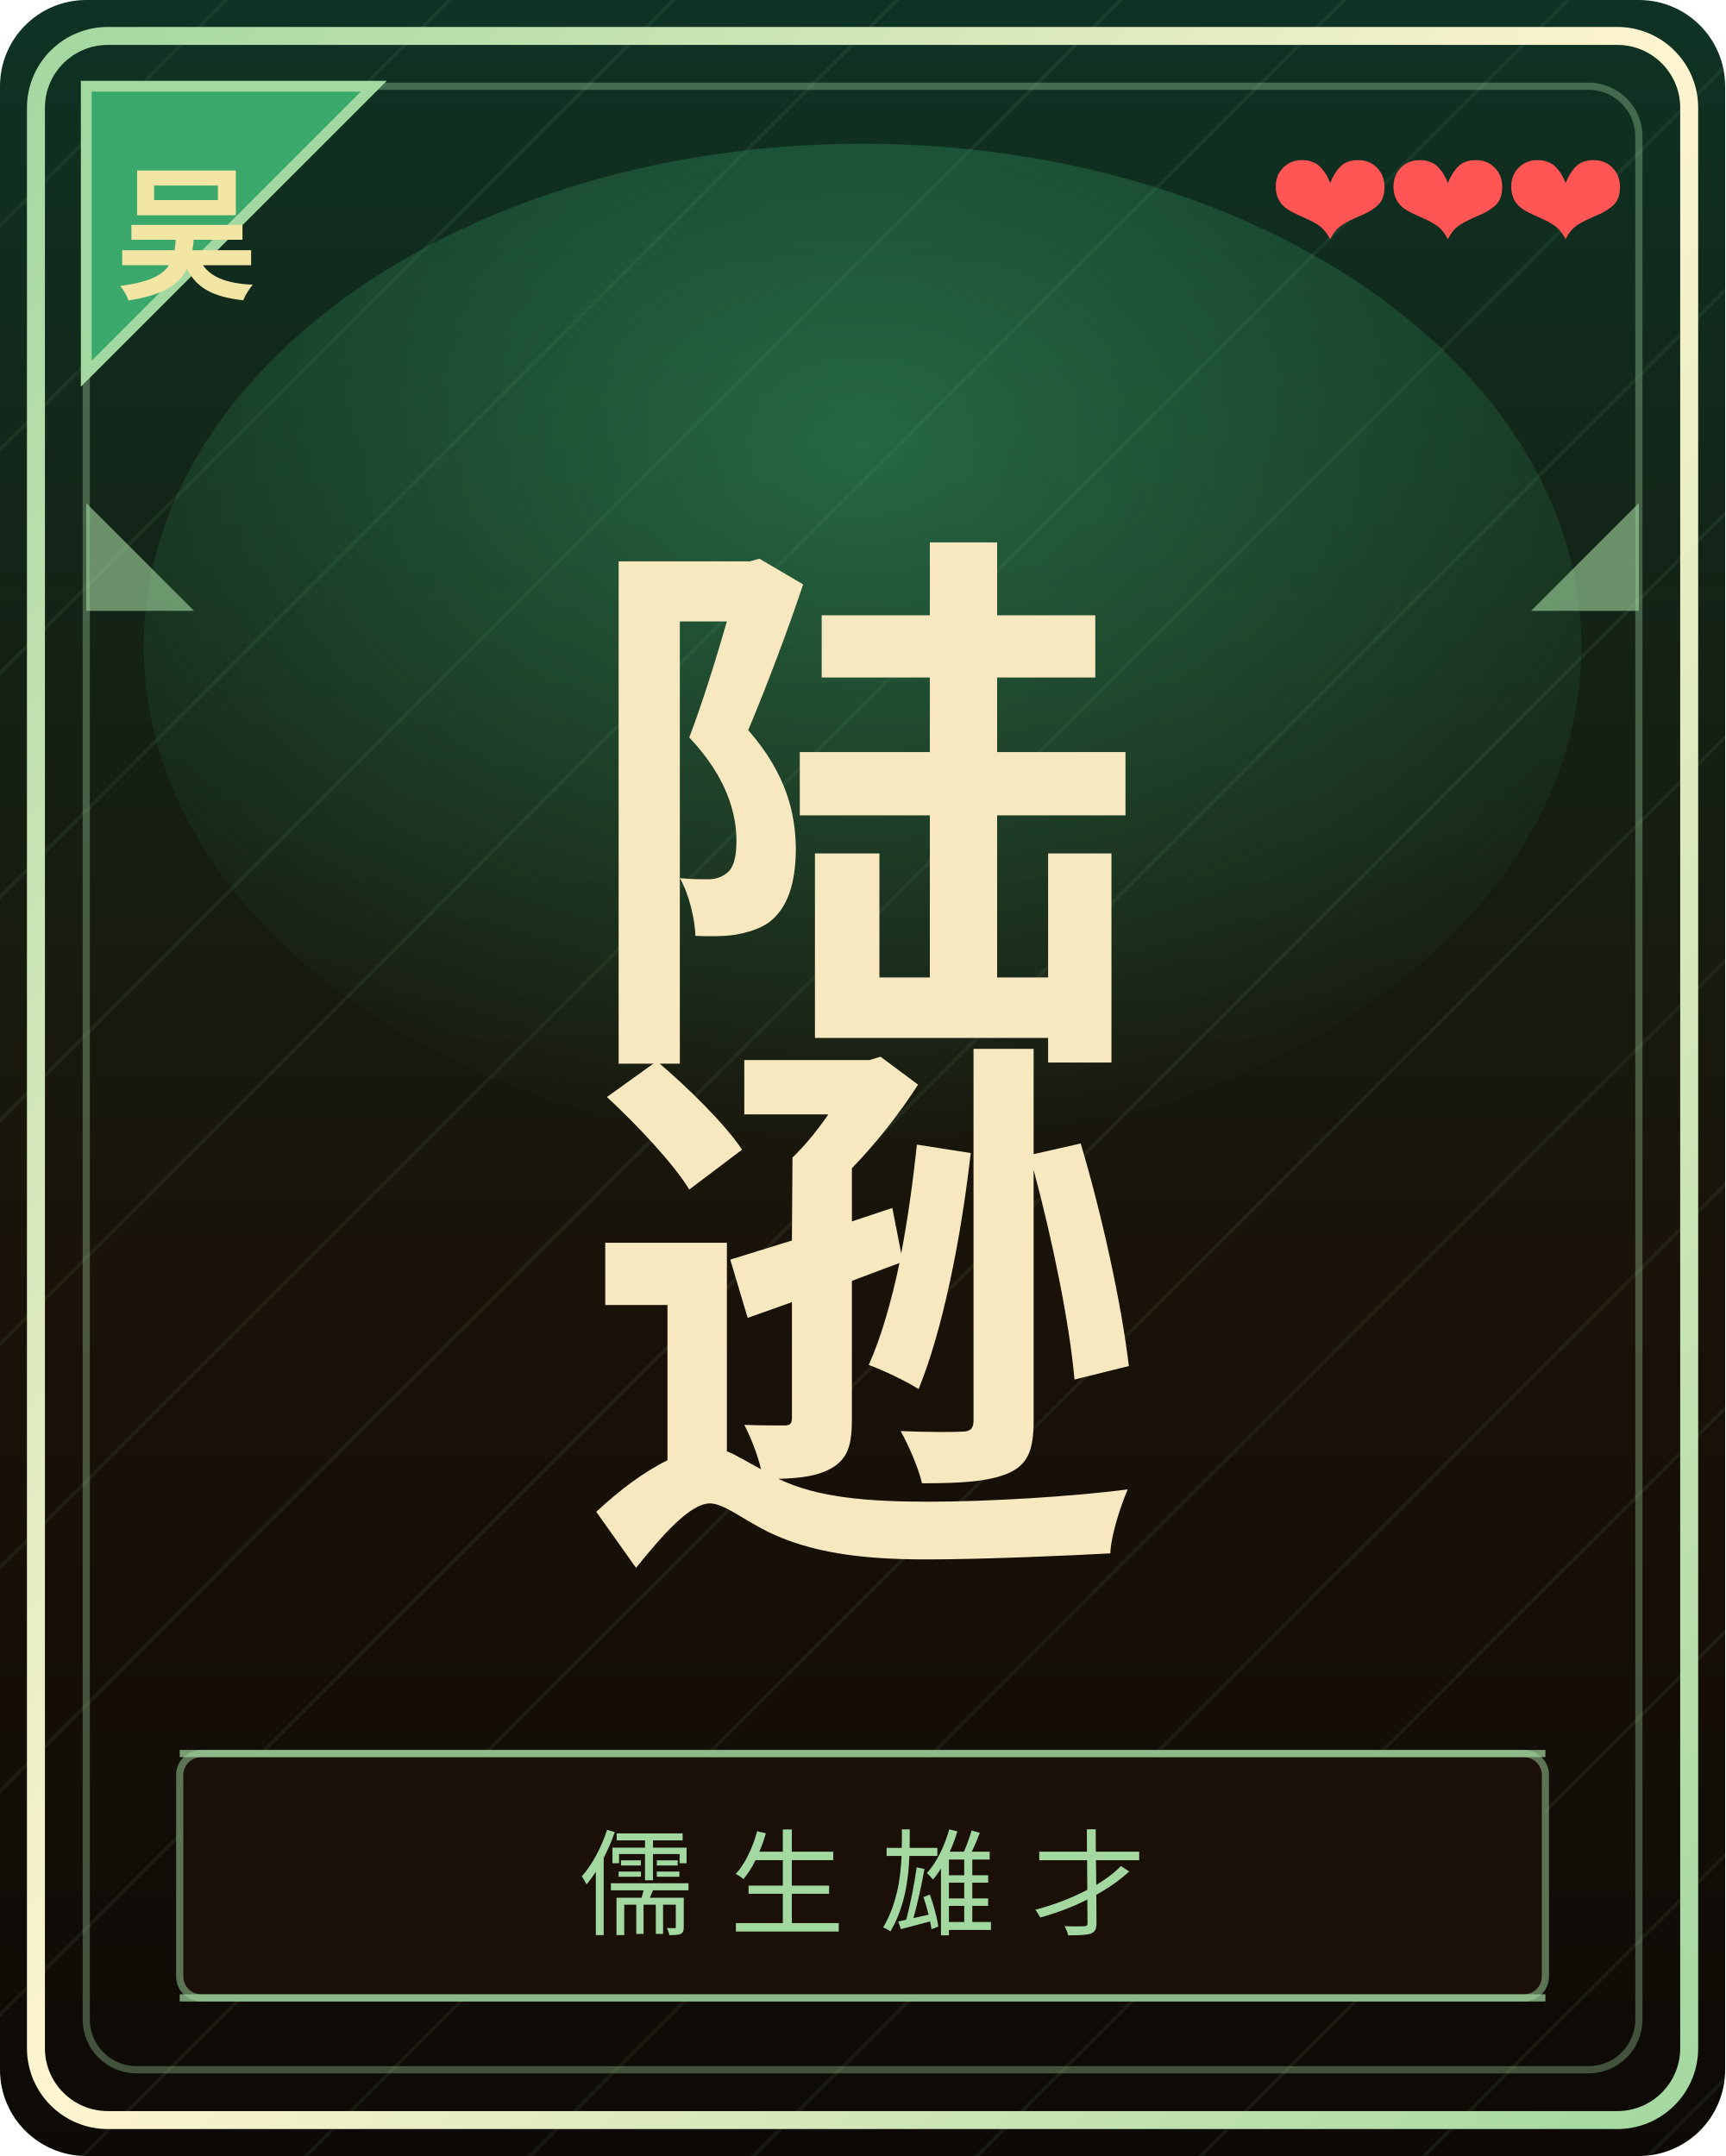
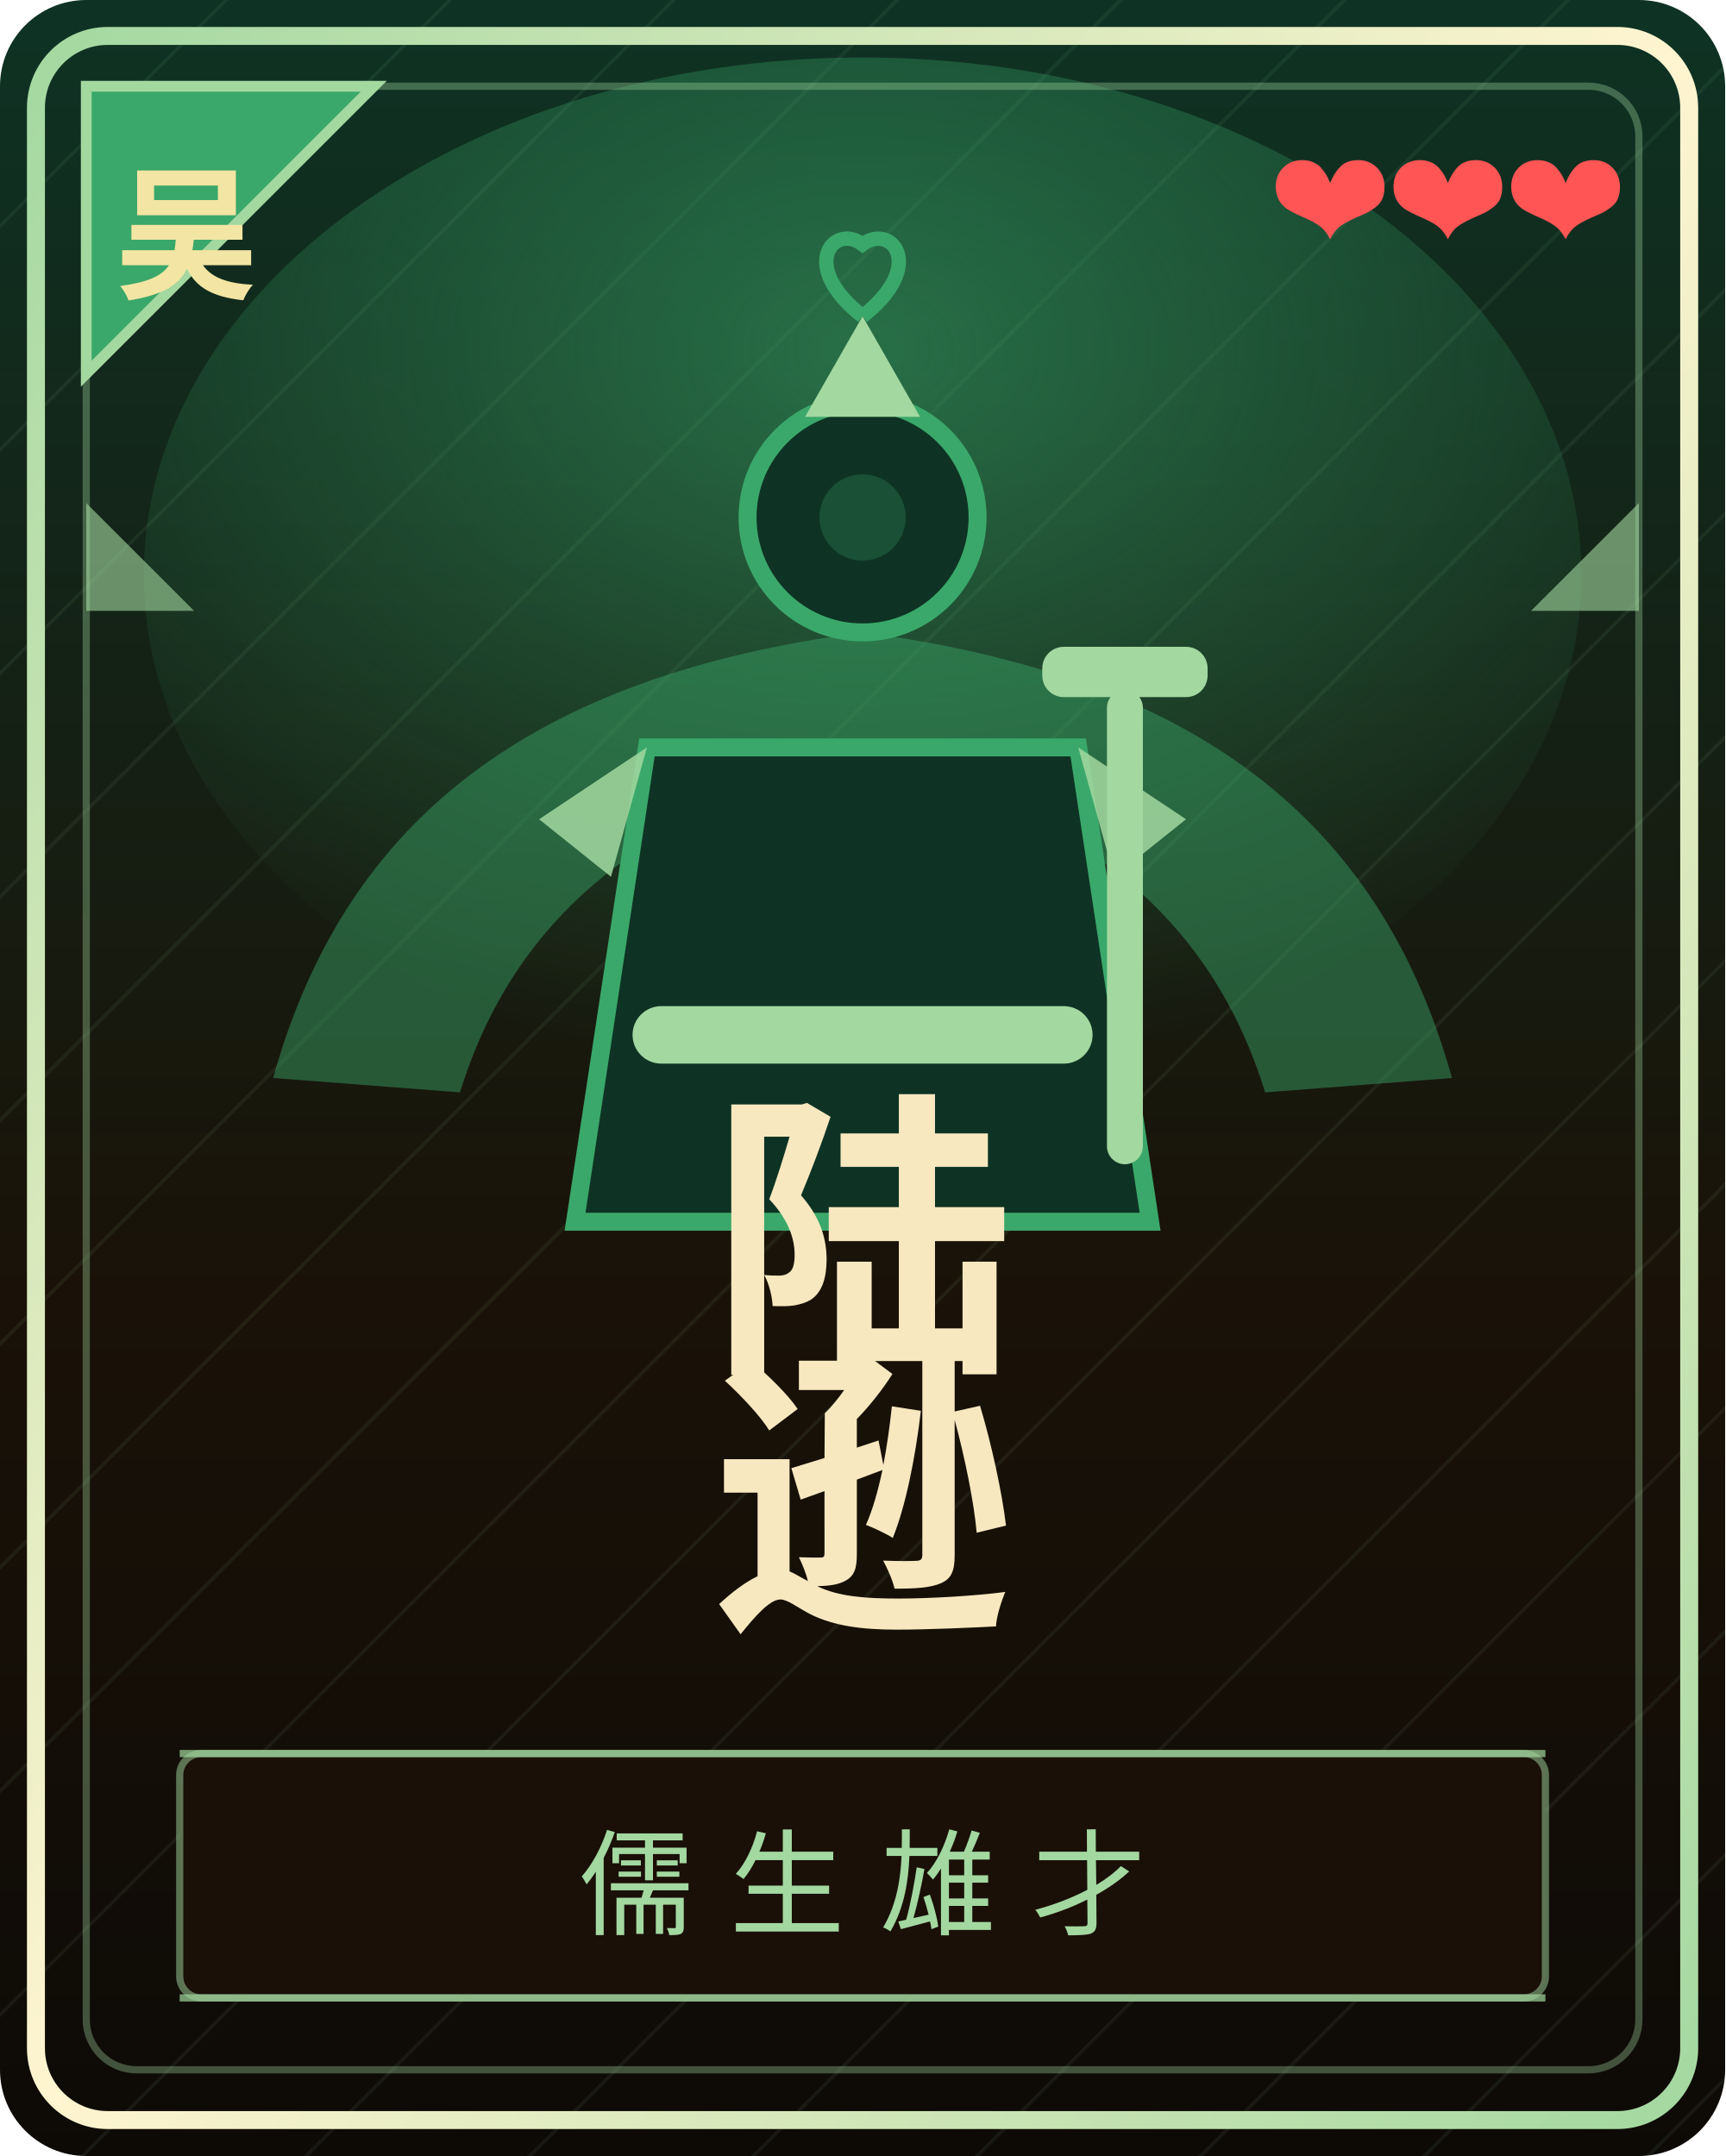
<svg xmlns="http://www.w3.org/2000/svg" width="240" height="300" viewBox="0 0 240 300">
  <defs>
    <linearGradient id="bg" x1="0" y1="0" x2="0" y2="1">
      <stop offset="0" stop-color="#0e3324" />
      <stop offset="0.6" stop-color="#1a1208" />
      <stop offset="1" stop-color="#0d0a06" />
    </linearGradient>
    <linearGradient id="frame" x1="0" y1="0" x2="1" y2="1">
      <stop offset="0" stop-color="#a3d8a0" />
      <stop offset="0.5" stop-color="#fff5d0" />
      <stop offset="1" stop-color="#a3d8a0" />
    </linearGradient>
-     <radialGradient id="glow" cx="0.5" cy="0.3" r="0.7">
-       <stop offset="0" stop-color="#3aa86a" stop-opacity="0.5" />
+     <radialGradient id="glow" cx="0.5" cy="0.28" r="0.7">
+       <stop offset="0" stop-color="#3aa86a" stop-opacity="0.55" />
      <stop offset="1" stop-color="#3aa86a" stop-opacity="0" />
    </radialGradient>
    <pattern id="bgPattern" patternUnits="userSpaceOnUse" width="22" height="22" patternTransform="rotate(45)">
      <line x1="0" y1="0" x2="0" y2="22" stroke="#a3d8a0" stroke-opacity="0.07" stroke-width="1" />
    </pattern>
  </defs>
  <rect width="240" height="300" rx="12" fill="url(#bg)" />
  <rect width="240" height="300" rx="12" fill="url(#bgPattern)" />
-   <ellipse cx="120" cy="90" rx="100" ry="70" fill="url(#glow)" />
+   <ellipse cx="120" cy="80" rx="100" ry="72" fill="url(#glow)" />
+   <g transform="translate(120,92)">
+     <path d="M0,-4 C-46,2 -72,22 -82,58 L-56,60 C-48,34 -28,20 0,14 Z" fill="#3aa86a" opacity="0.45" />
+     <path d="M0,-4 C46,2 72,22 82,58 L56,60 C48,34 28,20 0,14 Z" fill="#3aa86a" opacity="0.45" />
+     <path d="M-30,12 L30,12 L40,78 L-40,78 Z" fill="#0e3324" stroke="#3aa86a" stroke-width="2.5" />
+     <rect x="-32" y="48" width="64" height="8" rx="4" fill="#a3d8a0" />
+     <path d="M-30,12 L-45,22 L-35,30 Z" fill="#a3d8a0" opacity="0.85" />
+     <path d="M30,12 L45,22 L35,30 Z" fill="#a3d8a0" opacity="0.85" />
+     <circle cx="0" cy="-20" r="16" fill="#0e3324" stroke="#3aa86a" stroke-width="2.5" />
+     <circle cx="0" cy="-20" r="6" fill="#3aa86a" opacity="0.25" />
+     <path d="M-8,-34 L0,-48 L8,-34 Z" fill="#a3d8a0" />
+     <path d="M0,-48 C-9,-55 -4,-61 0,-58 C4,-61 9,-55 0,-48" stroke="#3aa86a" stroke-width="2" fill="none" />
+     <rect x="34" y="4" width="5" height="66" rx="2.5" fill="#a3d8a0" />
+     <rect x="25" y="-2" width="23" height="7" rx="3" fill="#a3d8a0" />
+   </g>
+   <text x="120" y="187.7" text-anchor="middle" font-size="42" font-family="STKaiti,KaiTi,STSong,serif" font-weight="bold" fill="#f7e8c0" style="text-shadow:0 2px 8px rgba(0,0,0,.7);letter-spacing:3px">陆</text>
+   <text x="120" y="223.7" text-anchor="middle" font-size="42" font-family="STKaiti,KaiTi,STSong,serif" font-weight="bold" fill="#f7e8c0" style="text-shadow:0 2px 8px rgba(0,0,0,.7);letter-spacing:3px">逊</text>
  <rect x="5" y="5" width="230" height="290" rx="10" fill="none" stroke="url(#frame)" stroke-width="2.5" />
  <rect x="12" y="12" width="216" height="276" rx="7" fill="none" stroke="#a3d8a0" stroke-opacity="0.35" stroke-width="1" />
  <polygon points="12,12 52,12 12,52" fill="#3aa86a" stroke="#a3d8a0" stroke-width="1.5" />
  <text x="26" y="40" font-size="20" text-anchor="middle" font-family="STKaiti,KaiTi,serif" font-weight="bold" fill="#f3e5a3">吴</text>
  <text x="226" y="34" font-size="18" text-anchor="end" fill="#ff5555">❤❤❤</text>
-   <text x="120" y="141.3" text-anchor="middle" font-size="78" font-family="STKaiti,KaiTi,STSong,serif" font-weight="bold" fill="#f7e8c0" style="text-shadow:0 2px 8px rgba(0,0,0,.7);letter-spacing:3px">陆</text>
-   <text x="120" y="211.3" text-anchor="middle" font-size="78" font-family="STKaiti,KaiTi,STSong,serif" font-weight="bold" fill="#f7e8c0" style="text-shadow:0 2px 8px rgba(0,0,0,.7);letter-spacing:3px">逊</text>
  <rect x="25" y="244" width="190" height="34" rx="3" fill="#1a1008" stroke="#a3d8a0" stroke-opacity="0.5" />
  <line x1="25" y1="244" x2="215" y2="244" stroke="#a3d8a0" stroke-opacity="0.7" />
  <line x1="25" y1="278" x2="215" y2="278" stroke="#a3d8a0" stroke-opacity="0.7" />
  <text x="120" y="268" text-anchor="middle" font-size="16" font-family="STKaiti,KaiTi,STSong,serif" letter-spacing="5px" fill="#a3d8a0">儒生雄才</text>
  <path d="M12 70 L12 85 L27 85 Z" fill="#a3d8a0" opacity="0.6" />
  <path d="M228 70 L228 85 L213 85 Z" fill="#a3d8a0" opacity="0.6" />
</svg>
